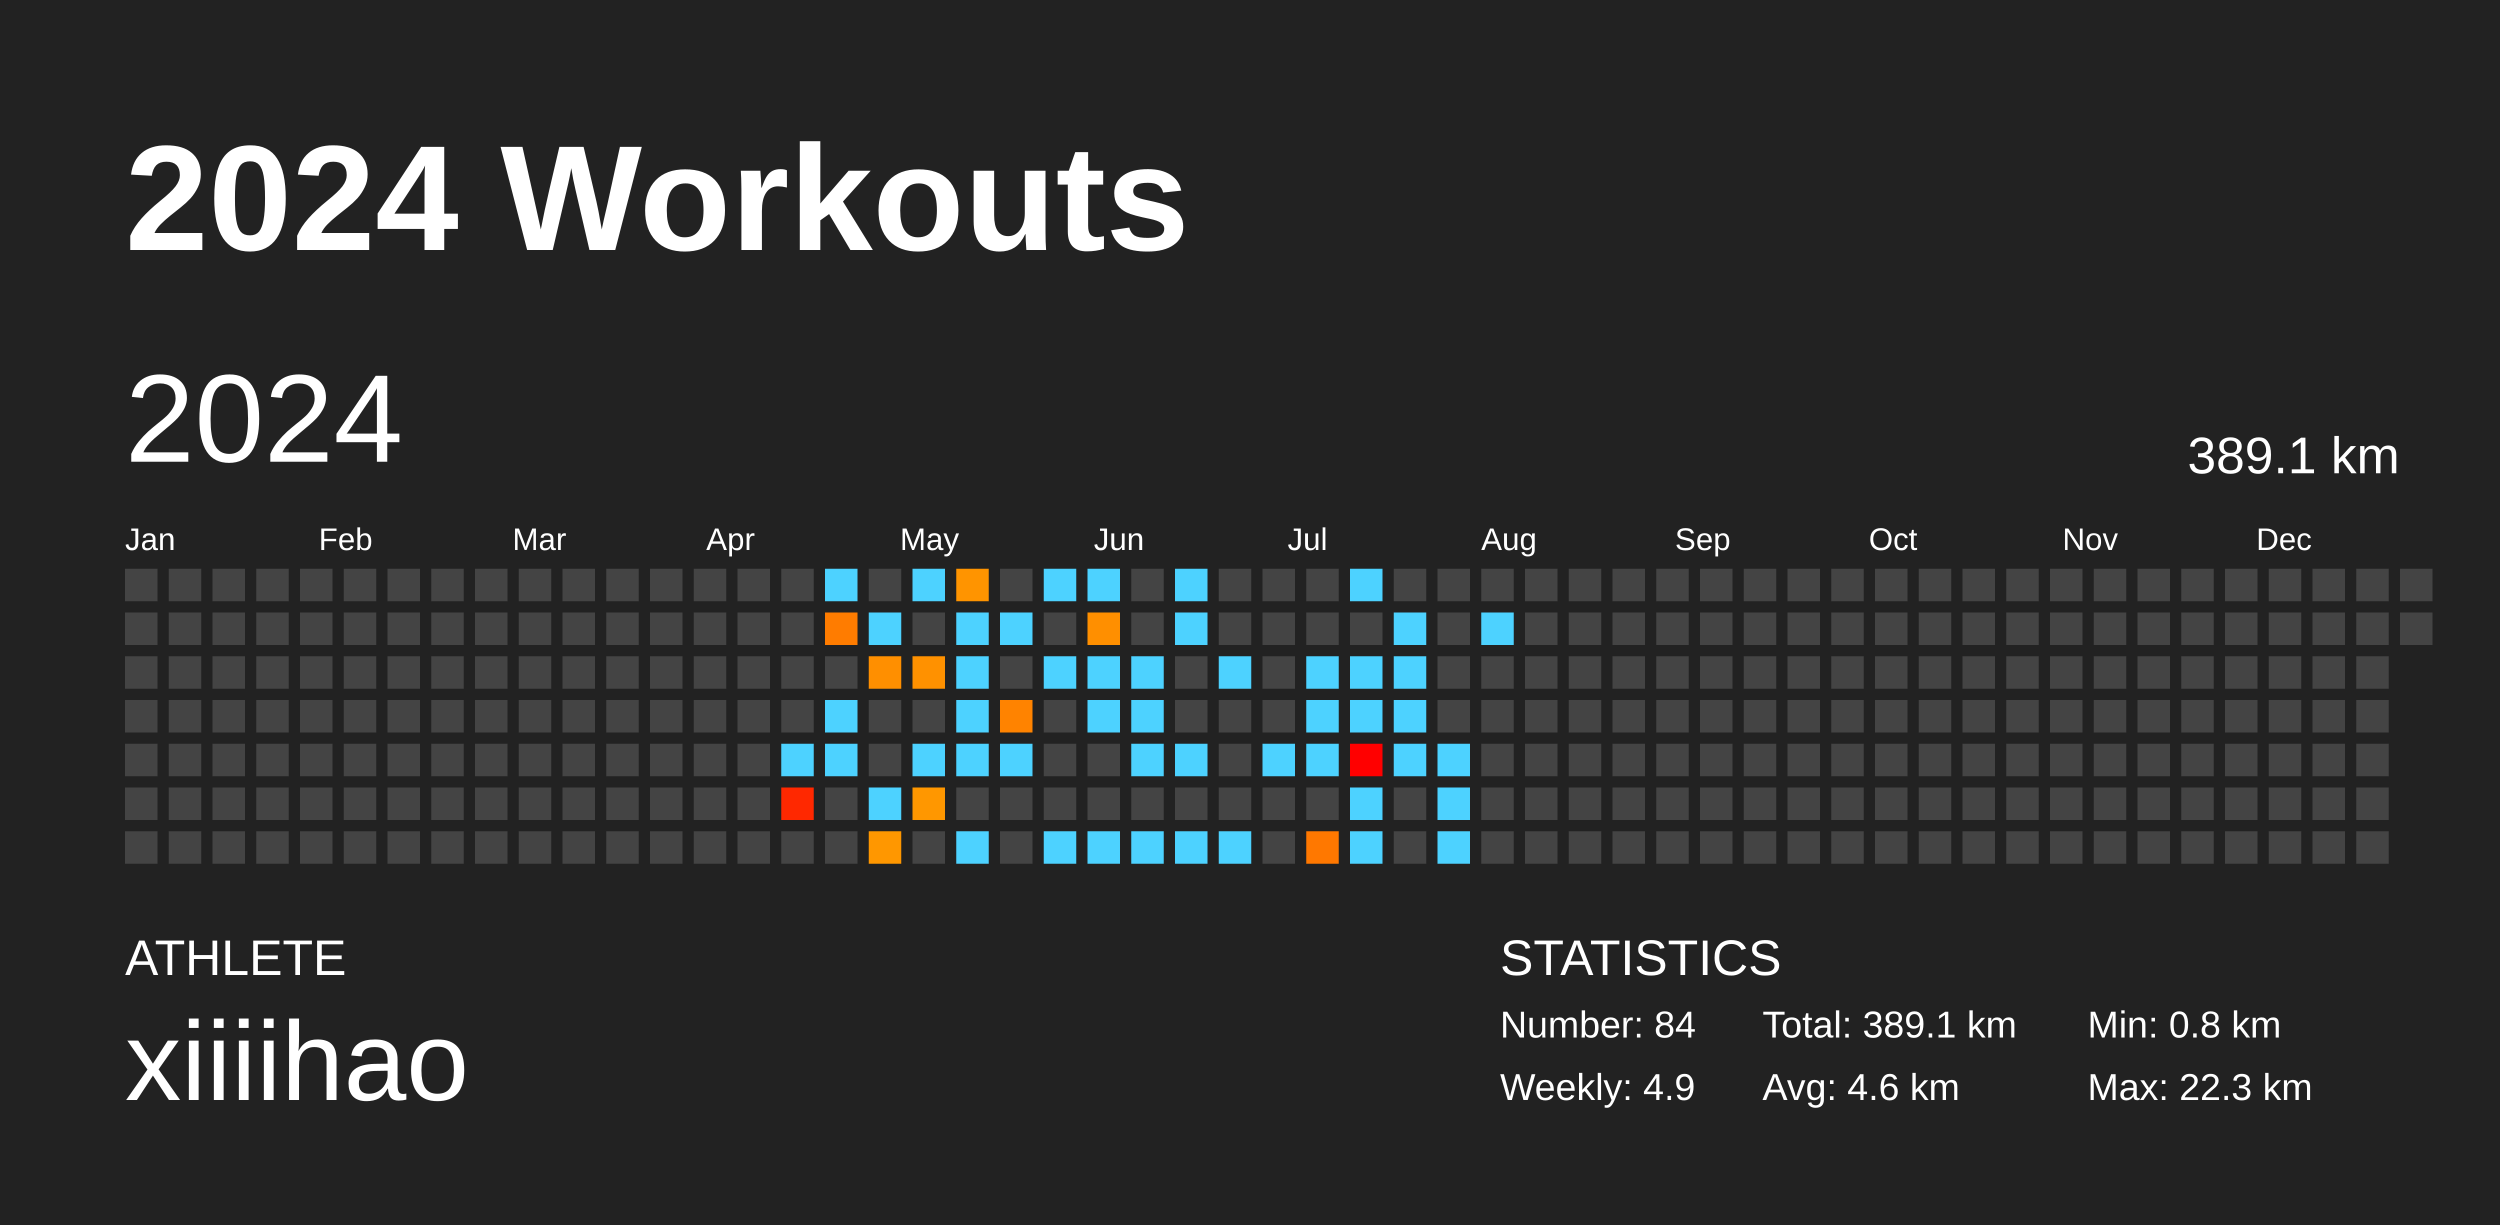
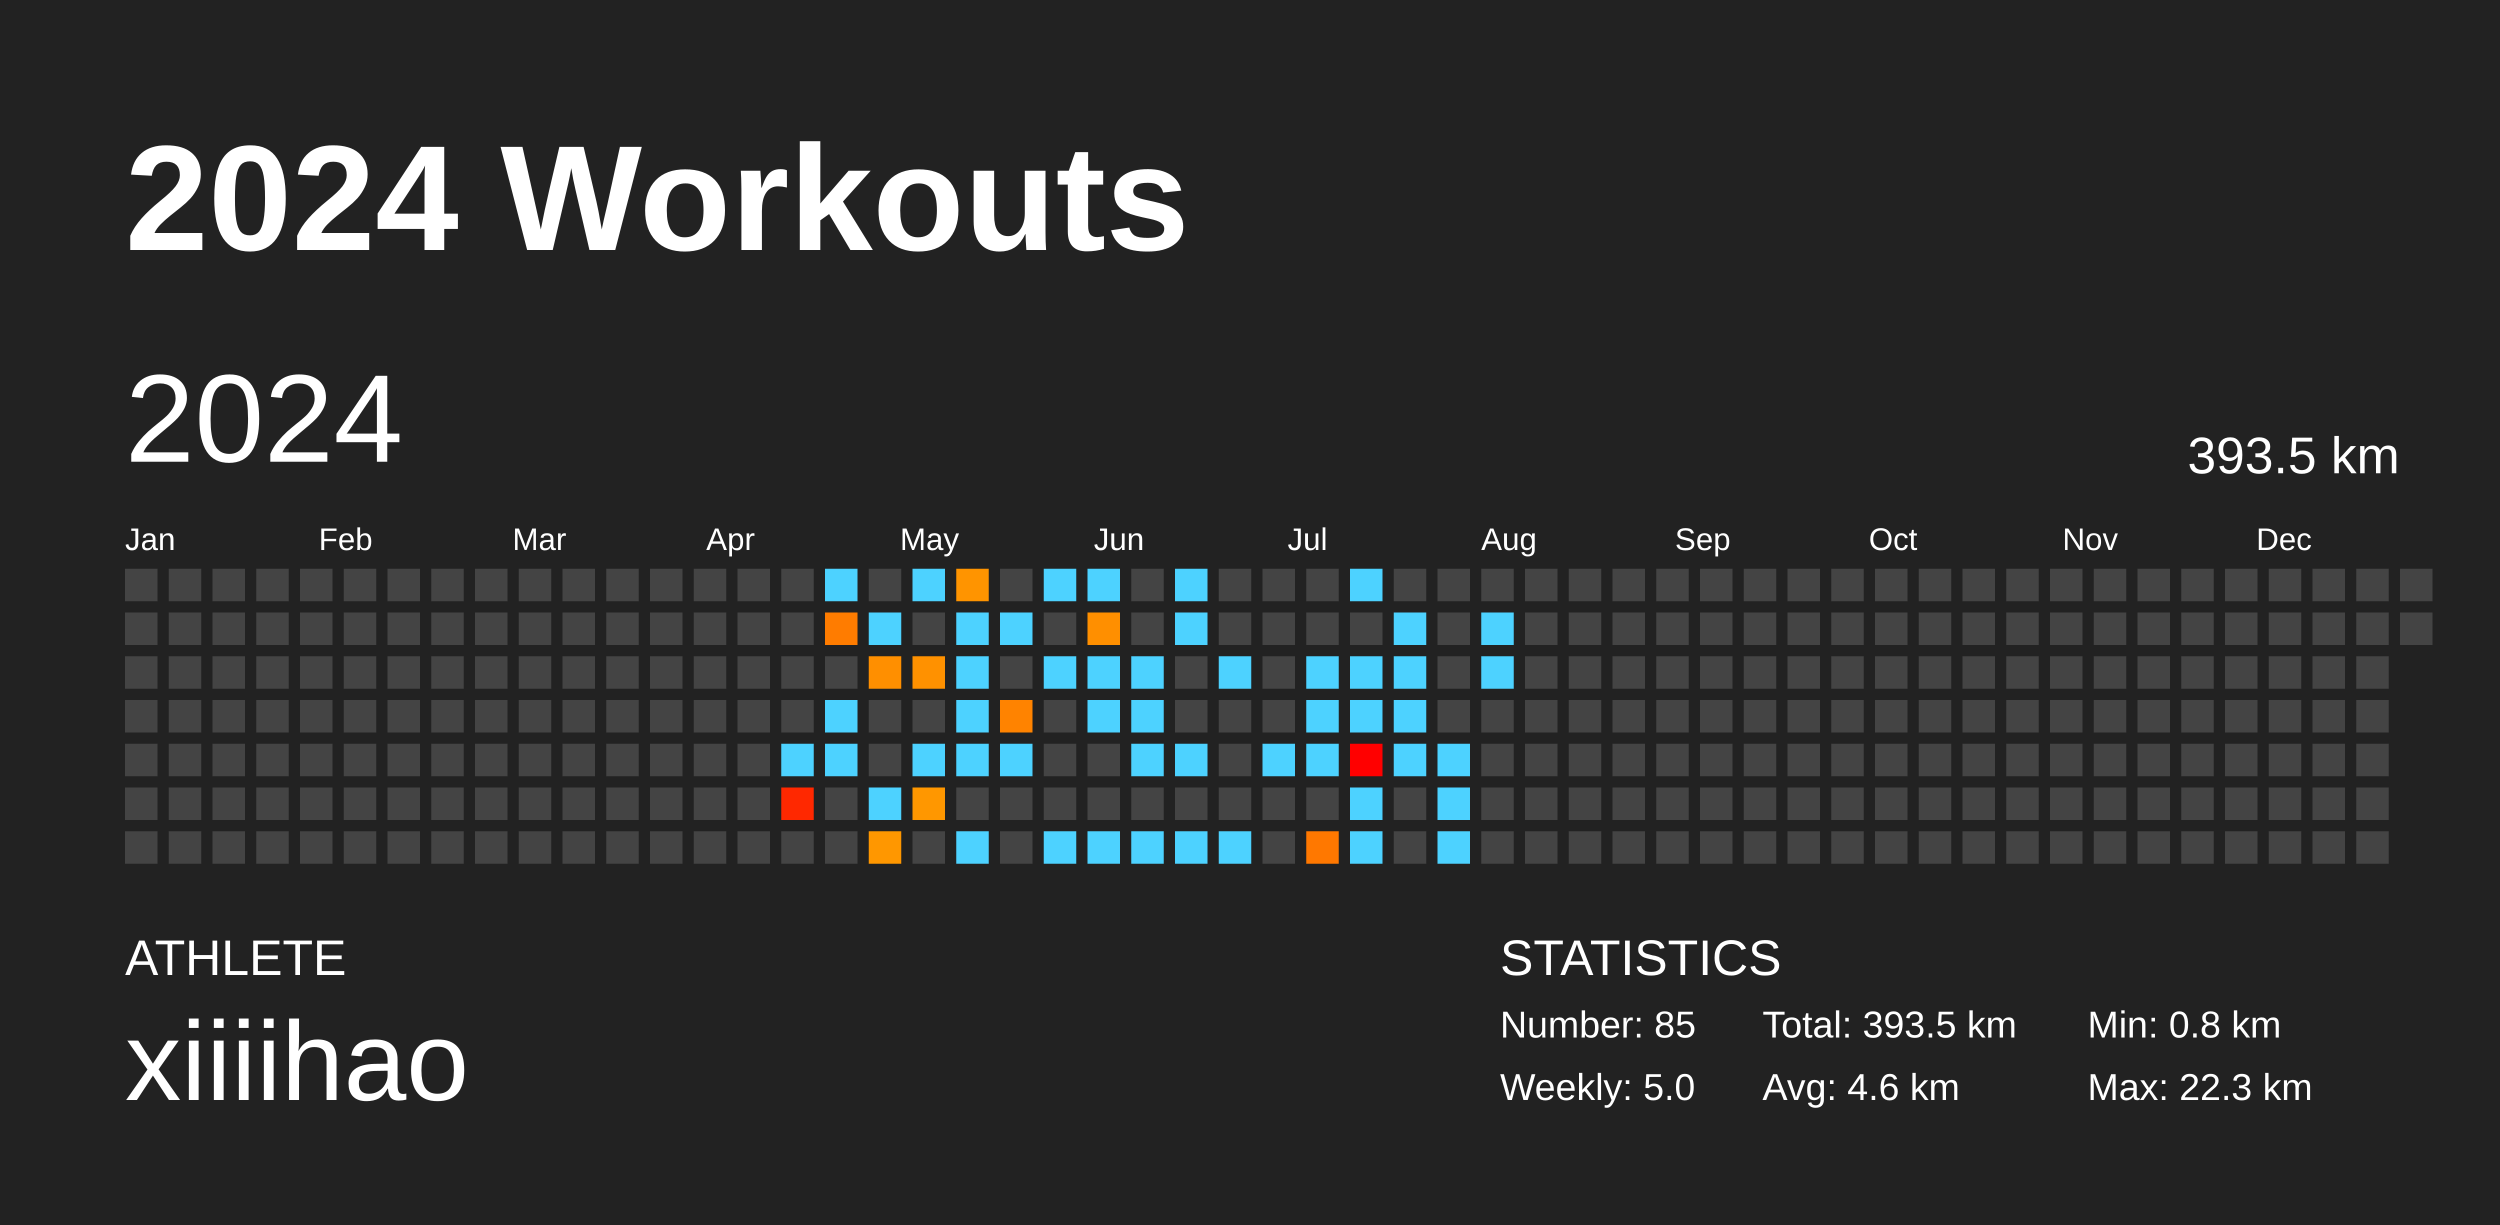
<svg xmlns="http://www.w3.org/2000/svg" baseProfile="full" height="98mm" version="1.1" viewBox="0,0,200,98" width="200mm">
  <defs />
  <rect fill="#222222" height="98" width="200" x="0" y="0" />
  <text fill="#FFFFFF" style="font-size:12px; font-family:Arial; font-weight:bold;" x="10" y="20">2024 Workouts</text>
  <text fill="#FFFFFF" style="font-size:4px; font-family:Arial" x="10" y="78">ATHLETE</text>
  <text fill="#FFFFFF" style="font-size:9px; font-family:Arial" x="10" y="88">xiiiihao</text>
  <text fill="#FFFFFF" style="font-size:4px; font-family:Arial" x="120" y="78">STATISTICS</text>
-   <text fill="#FFFFFF" style="font-size:3px; font-family:Arial" x="120" y="83">Number: 84</text>
-   <text fill="#FFFFFF" style="font-size:3px; font-family:Arial" x="120" y="88">Weekly: 4.9</text>
-   <text fill="#FFFFFF" style="font-size:3px; font-family:Arial" x="141" y="83">Total: 389.1 km</text>
+   <text fill="#FFFFFF" style="font-size:3px; font-family:Arial" x="120" y="83">Number: 85</text>
+   <text fill="#FFFFFF" style="font-size:3px; font-family:Arial" x="120" y="88">Weekly: 5.0</text>
+   <text fill="#FFFFFF" style="font-size:3px; font-family:Arial" x="141" y="83">Total: 393.5 km</text>
  <text fill="#FFFFFF" style="font-size:3px; font-family:Arial" x="141" y="88">Avg: 4.6 km</text>
  <text fill="#FFFFFF" style="font-size:3px; font-family:Arial" x="167" y="83">Min: 0.8 km</text>
  <text fill="#FFFFFF" style="font-size:3px; font-family:Arial" x="167" y="88">Max: 22.3 km</text>
  <text dominant-baseline="hanging" fill="#FFFFFF" style="font-size:10.0px; font-family:Arial;" x="10" y="30">2024</text>
-   <text dominant-baseline="hanging" fill="#FFFFFF" style="font-size:4.125px; font-family:Arial;" x="175" y="35">389.1 km</text>
+   <text dominant-baseline="hanging" fill="#FFFFFF" style="font-size:4.125px; font-family:Arial;" x="175" y="35">393.5 km</text>
  <text fill="#FFFFFF" style="font-size:2.5px; font-family:Arial" x="10.0" y="44">Jan</text>
  <text fill="#FFFFFF" style="font-size:2.5px; font-family:Arial" x="25.5" y="44">Feb</text>
  <text fill="#FFFFFF" style="font-size:2.5px; font-family:Arial" x="41.0" y="44">Mar</text>
  <text fill="#FFFFFF" style="font-size:2.5px; font-family:Arial" x="56.5" y="44">Apr</text>
  <text fill="#FFFFFF" style="font-size:2.5px; font-family:Arial" x="72.0" y="44">May</text>
  <text fill="#FFFFFF" style="font-size:2.5px; font-family:Arial" x="87.5" y="44">Jun</text>
  <text fill="#FFFFFF" style="font-size:2.5px; font-family:Arial" x="103.0" y="44">Jul</text>
  <text fill="#FFFFFF" style="font-size:2.5px; font-family:Arial" x="118.5" y="44">Aug</text>
  <text fill="#FFFFFF" style="font-size:2.5px; font-family:Arial" x="134.0" y="44">Sep</text>
  <text fill="#FFFFFF" style="font-size:2.5px; font-family:Arial" x="149.5" y="44">Oct</text>
  <text fill="#FFFFFF" style="font-size:2.5px; font-family:Arial" x="165.0" y="44">Nov</text>
  <text fill="#FFFFFF" style="font-size:2.5px; font-family:Arial" x="180.5" y="44">Dec</text>
  <rect fill="#444444" height="2.6" width="2.6" x="10.0" y="45.5" />
  <rect fill="#444444" height="2.6" width="2.6" x="10.0" y="49.0" />
  <rect fill="#444444" height="2.6" width="2.6" x="10.0" y="52.5" />
  <rect fill="#444444" height="2.6" width="2.6" x="10.0" y="56.0" />
  <rect fill="#444444" height="2.6" width="2.6" x="10.0" y="59.5" />
  <rect fill="#444444" height="2.6" width="2.6" x="10.0" y="63.0" />
  <rect fill="#444444" height="2.6" width="2.6" x="10.0" y="66.5" />
  <rect fill="#444444" height="2.6" width="2.6" x="13.5" y="45.5" />
  <rect fill="#444444" height="2.6" width="2.6" x="13.5" y="49.0" />
  <rect fill="#444444" height="2.6" width="2.6" x="13.5" y="52.5" />
  <rect fill="#444444" height="2.6" width="2.6" x="13.5" y="56.0" />
  <rect fill="#444444" height="2.6" width="2.6" x="13.5" y="59.5" />
  <rect fill="#444444" height="2.6" width="2.6" x="13.5" y="63.0" />
  <rect fill="#444444" height="2.6" width="2.6" x="13.5" y="66.5" />
  <rect fill="#444444" height="2.6" width="2.6" x="17.0" y="45.5" />
  <rect fill="#444444" height="2.6" width="2.6" x="17.0" y="49.0" />
  <rect fill="#444444" height="2.6" width="2.6" x="17.0" y="52.5" />
  <rect fill="#444444" height="2.6" width="2.6" x="17.0" y="56.0" />
  <rect fill="#444444" height="2.6" width="2.6" x="17.0" y="59.5" />
  <rect fill="#444444" height="2.6" width="2.6" x="17.0" y="63.0" />
  <rect fill="#444444" height="2.6" width="2.6" x="17.0" y="66.5" />
  <rect fill="#444444" height="2.6" width="2.6" x="20.5" y="45.5" />
  <rect fill="#444444" height="2.6" width="2.6" x="20.5" y="49.0" />
  <rect fill="#444444" height="2.6" width="2.6" x="20.5" y="52.5" />
  <rect fill="#444444" height="2.6" width="2.6" x="20.5" y="56.0" />
  <rect fill="#444444" height="2.6" width="2.6" x="20.5" y="59.5" />
  <rect fill="#444444" height="2.6" width="2.6" x="20.5" y="63.0" />
  <rect fill="#444444" height="2.6" width="2.6" x="20.5" y="66.5" />
  <rect fill="#444444" height="2.6" width="2.6" x="24.0" y="45.5" />
  <rect fill="#444444" height="2.6" width="2.6" x="24.0" y="49.0" />
  <rect fill="#444444" height="2.6" width="2.6" x="24.0" y="52.5" />
  <rect fill="#444444" height="2.6" width="2.6" x="24.0" y="56.0" />
  <rect fill="#444444" height="2.6" width="2.6" x="24.0" y="59.5" />
  <rect fill="#444444" height="2.6" width="2.6" x="24.0" y="63.0" />
  <rect fill="#444444" height="2.6" width="2.6" x="24.0" y="66.5" />
  <rect fill="#444444" height="2.6" width="2.6" x="27.5" y="45.5" />
  <rect fill="#444444" height="2.6" width="2.6" x="27.5" y="49.0" />
  <rect fill="#444444" height="2.6" width="2.6" x="27.5" y="52.5" />
  <rect fill="#444444" height="2.6" width="2.6" x="27.5" y="56.0" />
  <rect fill="#444444" height="2.6" width="2.6" x="27.5" y="59.5" />
  <rect fill="#444444" height="2.6" width="2.6" x="27.5" y="63.0" />
  <rect fill="#444444" height="2.6" width="2.6" x="27.5" y="66.5" />
  <rect fill="#444444" height="2.6" width="2.6" x="31.0" y="45.5" />
  <rect fill="#444444" height="2.6" width="2.6" x="31.0" y="49.0" />
  <rect fill="#444444" height="2.6" width="2.6" x="31.0" y="52.5" />
  <rect fill="#444444" height="2.6" width="2.6" x="31.0" y="56.0" />
  <rect fill="#444444" height="2.6" width="2.6" x="31.0" y="59.5" />
  <rect fill="#444444" height="2.6" width="2.6" x="31.0" y="63.0" />
  <rect fill="#444444" height="2.6" width="2.6" x="31.0" y="66.5" />
  <rect fill="#444444" height="2.6" width="2.6" x="34.5" y="45.5" />
  <rect fill="#444444" height="2.6" width="2.6" x="34.5" y="49.0" />
  <rect fill="#444444" height="2.6" width="2.6" x="34.5" y="52.5" />
  <rect fill="#444444" height="2.6" width="2.6" x="34.5" y="56.0" />
  <rect fill="#444444" height="2.6" width="2.6" x="34.5" y="59.5" />
  <rect fill="#444444" height="2.6" width="2.6" x="34.5" y="63.0" />
  <rect fill="#444444" height="2.6" width="2.6" x="34.5" y="66.5" />
  <rect fill="#444444" height="2.6" width="2.6" x="38.0" y="45.5" />
  <rect fill="#444444" height="2.6" width="2.6" x="38.0" y="49.0" />
  <rect fill="#444444" height="2.6" width="2.6" x="38.0" y="52.5" />
  <rect fill="#444444" height="2.6" width="2.6" x="38.0" y="56.0" />
  <rect fill="#444444" height="2.6" width="2.6" x="38.0" y="59.5" />
  <rect fill="#444444" height="2.6" width="2.6" x="38.0" y="63.0" />
  <rect fill="#444444" height="2.6" width="2.6" x="38.0" y="66.5" />
  <rect fill="#444444" height="2.6" width="2.6" x="41.5" y="45.5" />
  <rect fill="#444444" height="2.6" width="2.6" x="41.5" y="49.0" />
  <rect fill="#444444" height="2.6" width="2.6" x="41.5" y="52.5" />
  <rect fill="#444444" height="2.6" width="2.6" x="41.5" y="56.0" />
  <rect fill="#444444" height="2.6" width="2.6" x="41.5" y="59.5" />
  <rect fill="#444444" height="2.6" width="2.6" x="41.5" y="63.0" />
  <rect fill="#444444" height="2.6" width="2.6" x="41.5" y="66.5" />
  <rect fill="#444444" height="2.6" width="2.6" x="45.0" y="45.5" />
  <rect fill="#444444" height="2.6" width="2.6" x="45.0" y="49.0" />
  <rect fill="#444444" height="2.6" width="2.6" x="45.0" y="52.5" />
  <rect fill="#444444" height="2.6" width="2.6" x="45.0" y="56.0" />
  <rect fill="#444444" height="2.6" width="2.6" x="45.0" y="59.5" />
  <rect fill="#444444" height="2.6" width="2.6" x="45.0" y="63.0" />
  <rect fill="#444444" height="2.6" width="2.6" x="45.0" y="66.5" />
  <rect fill="#444444" height="2.6" width="2.6" x="48.5" y="45.5" />
  <rect fill="#444444" height="2.6" width="2.6" x="48.5" y="49.0" />
  <rect fill="#444444" height="2.6" width="2.6" x="48.5" y="52.5" />
  <rect fill="#444444" height="2.6" width="2.6" x="48.5" y="56.0" />
  <rect fill="#444444" height="2.6" width="2.6" x="48.5" y="59.5" />
  <rect fill="#444444" height="2.6" width="2.6" x="48.5" y="63.0" />
  <rect fill="#444444" height="2.6" width="2.6" x="48.5" y="66.5" />
  <rect fill="#444444" height="2.6" width="2.6" x="52.0" y="45.5" />
  <rect fill="#444444" height="2.6" width="2.6" x="52.0" y="49.0" />
  <rect fill="#444444" height="2.6" width="2.6" x="52.0" y="52.5" />
  <rect fill="#444444" height="2.6" width="2.6" x="52.0" y="56.0" />
  <rect fill="#444444" height="2.6" width="2.6" x="52.0" y="59.5" />
  <rect fill="#444444" height="2.6" width="2.6" x="52.0" y="63.0" />
  <rect fill="#444444" height="2.6" width="2.6" x="52.0" y="66.5" />
  <rect fill="#444444" height="2.6" width="2.6" x="55.5" y="45.5" />
  <rect fill="#444444" height="2.6" width="2.6" x="55.5" y="49.0" />
  <rect fill="#444444" height="2.6" width="2.6" x="55.5" y="52.5" />
  <rect fill="#444444" height="2.6" width="2.6" x="55.5" y="56.0" />
  <rect fill="#444444" height="2.6" width="2.6" x="55.5" y="59.5" />
  <rect fill="#444444" height="2.6" width="2.6" x="55.5" y="63.0" />
  <rect fill="#444444" height="2.6" width="2.6" x="55.5" y="66.5" />
  <rect fill="#444444" height="2.6" width="2.6" x="59.0" y="45.5" />
  <rect fill="#444444" height="2.6" width="2.6" x="59.0" y="49.0" />
  <rect fill="#444444" height="2.6" width="2.6" x="59.0" y="52.5" />
  <rect fill="#444444" height="2.6" width="2.6" x="59.0" y="56.0" />
  <rect fill="#444444" height="2.6" width="2.6" x="59.0" y="59.5" />
  <rect fill="#444444" height="2.6" width="2.6" x="59.0" y="63.0" />
  <rect fill="#444444" height="2.6" width="2.6" x="59.0" y="66.5" />
  <rect fill="#444444" height="2.6" width="2.6" x="62.5" y="45.5" />
  <rect fill="#444444" height="2.6" width="2.6" x="62.5" y="49.0" />
  <rect fill="#444444" height="2.6" width="2.6" x="62.5" y="52.5" />
  <rect fill="#444444" height="2.6" width="2.6" x="62.5" y="56.0" />
  <rect fill="#4dd2ff" height="2.6" width="2.6" x="62.5" y="59.5" />
  <rect fill="#ff2800" height="2.6" width="2.6" x="62.5" y="63.0" />
  <rect fill="#444444" height="2.6" width="2.6" x="62.5" y="66.5" />
  <rect fill="#4dd2ff" height="2.6" width="2.6" x="66.0" y="45.5" />
  <rect fill="#ff7c00" height="2.6" width="2.6" x="66.0" y="49.0" />
  <rect fill="#444444" height="2.6" width="2.6" x="66.0" y="52.5" />
  <rect fill="#4dd2ff" height="2.6" width="2.6" x="66.0" y="56.0" />
  <rect fill="#4dd2ff" height="2.6" width="2.6" x="66.0" y="59.5" />
  <rect fill="#444444" height="2.6" width="2.6" x="66.0" y="63.0" />
  <rect fill="#444444" height="2.6" width="2.6" x="66.0" y="66.5" />
  <rect fill="#444444" height="2.6" width="2.6" x="69.5" y="45.5" />
  <rect fill="#4dd2ff" height="2.6" width="2.6" x="69.5" y="49.0" />
  <rect fill="#ff8f00" height="2.6" width="2.6" x="69.5" y="52.5" />
  <rect fill="#444444" height="2.6" width="2.6" x="69.5" y="56.0" />
  <rect fill="#444444" height="2.6" width="2.6" x="69.5" y="59.5" />
  <rect fill="#4dd2ff" height="2.6" width="2.6" x="69.5" y="63.0" />
  <rect fill="#ff9700" height="2.6" width="2.6" x="69.5" y="66.5" />
  <rect fill="#4dd2ff" height="2.6" width="2.6" x="73.0" y="45.5" />
  <rect fill="#444444" height="2.6" width="2.6" x="73.0" y="49.0" />
  <rect fill="#ff9100" height="2.6" width="2.6" x="73.0" y="52.5" />
  <rect fill="#444444" height="2.6" width="2.6" x="73.0" y="56.0" />
  <rect fill="#4dd2ff" height="2.6" width="2.6" x="73.0" y="59.5" />
  <rect fill="#ff9700" height="2.6" width="2.6" x="73.0" y="63.0" />
  <rect fill="#444444" height="2.6" width="2.6" x="73.0" y="66.5" />
  <rect fill="#ff9400" height="2.6" width="2.6" x="76.5" y="45.5" />
  <rect fill="#4dd2ff" height="2.6" width="2.6" x="76.5" y="49.0" />
  <rect fill="#4dd2ff" height="2.6" width="2.6" x="76.5" y="52.5" />
  <rect fill="#4dd2ff" height="2.6" width="2.6" x="76.5" y="56.0" />
  <rect fill="#4dd2ff" height="2.6" width="2.6" x="76.5" y="59.5" />
  <rect fill="#444444" height="2.6" width="2.6" x="76.5" y="63.0" />
  <rect fill="#4dd2ff" height="2.6" width="2.6" x="76.5" y="66.5" />
  <rect fill="#444444" height="2.6" width="2.6" x="80.0" y="45.5" />
  <rect fill="#4dd2ff" height="2.6" width="2.6" x="80.0" y="49.0" />
  <rect fill="#444444" height="2.6" width="2.6" x="80.0" y="52.5" />
  <rect fill="#ff8300" height="2.6" width="2.6" x="80.0" y="56.0" />
  <rect fill="#4dd2ff" height="2.6" width="2.6" x="80.0" y="59.5" />
  <rect fill="#444444" height="2.6" width="2.6" x="80.0" y="63.0" />
  <rect fill="#444444" height="2.6" width="2.6" x="80.0" y="66.5" />
  <rect fill="#4dd2ff" height="2.6" width="2.6" x="83.5" y="45.5" />
  <rect fill="#444444" height="2.6" width="2.6" x="83.5" y="49.0" />
  <rect fill="#4dd2ff" height="2.6" width="2.6" x="83.5" y="52.5" />
  <rect fill="#444444" height="2.6" width="2.6" x="83.5" y="56.0" />
  <rect fill="#444444" height="2.6" width="2.6" x="83.5" y="59.5" />
  <rect fill="#444444" height="2.6" width="2.6" x="83.5" y="63.0" />
  <rect fill="#4dd2ff" height="2.6" width="2.6" x="83.5" y="66.5" />
  <rect fill="#4dd2ff" height="2.6" width="2.6" x="87.0" y="45.5" />
  <rect fill="#ff8f00" height="2.6" width="2.6" x="87.0" y="49.0" />
  <rect fill="#4dd2ff" height="2.6" width="2.6" x="87.0" y="52.5" />
  <rect fill="#4dd2ff" height="2.6" width="2.6" x="87.0" y="56.0" />
  <rect fill="#444444" height="2.6" width="2.6" x="87.0" y="59.5" />
  <rect fill="#444444" height="2.6" width="2.6" x="87.0" y="63.0" />
  <rect fill="#4dd2ff" height="2.6" width="2.6" x="87.0" y="66.5" />
  <rect fill="#444444" height="2.6" width="2.6" x="90.5" y="45.5" />
  <rect fill="#444444" height="2.6" width="2.6" x="90.5" y="49.0" />
  <rect fill="#4dd2ff" height="2.6" width="2.6" x="90.5" y="52.5" />
  <rect fill="#4dd2ff" height="2.6" width="2.6" x="90.5" y="56.0" />
  <rect fill="#4dd2ff" height="2.6" width="2.6" x="90.5" y="59.5" />
  <rect fill="#444444" height="2.6" width="2.6" x="90.5" y="63.0" />
  <rect fill="#4dd2ff" height="2.6" width="2.6" x="90.5" y="66.5" />
  <rect fill="#4dd2ff" height="2.6" width="2.6" x="94.0" y="45.5" />
  <rect fill="#4dd2ff" height="2.6" width="2.6" x="94.0" y="49.0" />
  <rect fill="#444444" height="2.6" width="2.6" x="94.0" y="52.5" />
  <rect fill="#444444" height="2.6" width="2.6" x="94.0" y="56.0" />
  <rect fill="#4dd2ff" height="2.6" width="2.6" x="94.0" y="59.5" />
  <rect fill="#444444" height="2.6" width="2.6" x="94.0" y="63.0" />
  <rect fill="#4dd2ff" height="2.6" width="2.6" x="94.0" y="66.5" />
  <rect fill="#444444" height="2.6" width="2.6" x="97.5" y="45.5" />
  <rect fill="#444444" height="2.6" width="2.6" x="97.5" y="49.0" />
  <rect fill="#4dd2ff" height="2.6" width="2.6" x="97.5" y="52.5" />
  <rect fill="#444444" height="2.6" width="2.6" x="97.5" y="56.0" />
  <rect fill="#444444" height="2.6" width="2.6" x="97.5" y="59.5" />
  <rect fill="#444444" height="2.6" width="2.6" x="97.5" y="63.0" />
  <rect fill="#4dd2ff" height="2.6" width="2.6" x="97.5" y="66.5" />
  <rect fill="#444444" height="2.6" width="2.6" x="101.0" y="45.5" />
  <rect fill="#444444" height="2.6" width="2.6" x="101.0" y="49.0" />
  <rect fill="#444444" height="2.6" width="2.6" x="101.0" y="52.5" />
  <rect fill="#444444" height="2.6" width="2.6" x="101.0" y="56.0" />
  <rect fill="#4dd2ff" height="2.6" width="2.6" x="101.0" y="59.5" />
  <rect fill="#444444" height="2.6" width="2.6" x="101.0" y="63.0" />
  <rect fill="#444444" height="2.6" width="2.6" x="101.0" y="66.5" />
  <rect fill="#444444" height="2.6" width="2.6" x="104.5" y="45.5" />
  <rect fill="#444444" height="2.6" width="2.6" x="104.5" y="49.0" />
  <rect fill="#4dd2ff" height="2.6" width="2.6" x="104.5" y="52.5" />
  <rect fill="#4dd2ff" height="2.6" width="2.6" x="104.5" y="56.0" />
  <rect fill="#4dd2ff" height="2.6" width="2.6" x="104.5" y="59.5" />
  <rect fill="#444444" height="2.6" width="2.6" x="104.5" y="63.0" />
  <rect fill="#ff7800" height="2.6" width="2.6" x="104.5" y="66.5" />
  <rect fill="#4dd2ff" height="2.6" width="2.6" x="108.0" y="45.5" />
  <rect fill="#444444" height="2.6" width="2.6" x="108.0" y="49.0" />
  <rect fill="#4dd2ff" height="2.6" width="2.6" x="108.0" y="52.5" />
  <rect fill="#4dd2ff" height="2.6" width="2.6" x="108.0" y="56.0" />
  <rect fill="red" height="2.6" width="2.6" x="108.0" y="59.5" />
  <rect fill="#4dd2ff" height="2.6" width="2.6" x="108.0" y="63.0" />
  <rect fill="#4dd2ff" height="2.6" width="2.6" x="108.0" y="66.5" />
  <rect fill="#444444" height="2.6" width="2.6" x="111.5" y="45.5" />
  <rect fill="#4dd2ff" height="2.6" width="2.6" x="111.5" y="49.0" />
  <rect fill="#4dd2ff" height="2.6" width="2.6" x="111.5" y="52.5" />
  <rect fill="#4dd2ff" height="2.6" width="2.6" x="111.5" y="56.0" />
  <rect fill="#4dd2ff" height="2.6" width="2.6" x="111.5" y="59.5" />
  <rect fill="#444444" height="2.6" width="2.6" x="111.5" y="63.0" />
  <rect fill="#444444" height="2.6" width="2.6" x="111.5" y="66.5" />
  <rect fill="#444444" height="2.6" width="2.6" x="115.0" y="45.5" />
  <rect fill="#444444" height="2.6" width="2.6" x="115.0" y="49.0" />
  <rect fill="#444444" height="2.6" width="2.6" x="115.0" y="52.5" />
  <rect fill="#444444" height="2.6" width="2.6" x="115.0" y="56.0" />
  <rect fill="#4dd2ff" height="2.6" width="2.6" x="115.0" y="59.5" />
  <rect fill="#4dd2ff" height="2.6" width="2.6" x="115.0" y="63.0" />
  <rect fill="#4dd2ff" height="2.6" width="2.6" x="115.0" y="66.5" />
  <rect fill="#444444" height="2.6" width="2.6" x="118.5" y="45.5" />
  <rect fill="#4dd2ff" height="2.6" width="2.6" x="118.5" y="49.0" />
-   <rect fill="#444444" height="2.6" width="2.6" x="118.5" y="52.5" />
+   <rect fill="#4dd2ff" height="2.6" width="2.6" x="118.5" y="52.5" />
  <rect fill="#444444" height="2.6" width="2.6" x="118.5" y="56.0" />
  <rect fill="#444444" height="2.6" width="2.6" x="118.5" y="59.5" />
  <rect fill="#444444" height="2.6" width="2.6" x="118.5" y="63.0" />
  <rect fill="#444444" height="2.6" width="2.6" x="118.5" y="66.5" />
  <rect fill="#444444" height="2.6" width="2.6" x="122.0" y="45.5" />
  <rect fill="#444444" height="2.6" width="2.6" x="122.0" y="49.0" />
  <rect fill="#444444" height="2.6" width="2.6" x="122.0" y="52.5" />
  <rect fill="#444444" height="2.6" width="2.6" x="122.0" y="56.0" />
  <rect fill="#444444" height="2.6" width="2.6" x="122.0" y="59.5" />
  <rect fill="#444444" height="2.6" width="2.6" x="122.0" y="63.0" />
  <rect fill="#444444" height="2.6" width="2.6" x="122.0" y="66.5" />
  <rect fill="#444444" height="2.6" width="2.6" x="125.5" y="45.5" />
  <rect fill="#444444" height="2.6" width="2.6" x="125.5" y="49.0" />
  <rect fill="#444444" height="2.6" width="2.6" x="125.5" y="52.5" />
  <rect fill="#444444" height="2.6" width="2.6" x="125.5" y="56.0" />
  <rect fill="#444444" height="2.6" width="2.6" x="125.5" y="59.5" />
  <rect fill="#444444" height="2.6" width="2.6" x="125.5" y="63.0" />
  <rect fill="#444444" height="2.6" width="2.6" x="125.5" y="66.5" />
  <rect fill="#444444" height="2.6" width="2.6" x="129.0" y="45.5" />
  <rect fill="#444444" height="2.6" width="2.6" x="129.0" y="49.0" />
  <rect fill="#444444" height="2.6" width="2.6" x="129.0" y="52.5" />
  <rect fill="#444444" height="2.6" width="2.6" x="129.0" y="56.0" />
  <rect fill="#444444" height="2.6" width="2.6" x="129.0" y="59.5" />
  <rect fill="#444444" height="2.6" width="2.6" x="129.0" y="63.0" />
  <rect fill="#444444" height="2.6" width="2.6" x="129.0" y="66.5" />
  <rect fill="#444444" height="2.6" width="2.6" x="132.5" y="45.5" />
  <rect fill="#444444" height="2.6" width="2.6" x="132.5" y="49.0" />
  <rect fill="#444444" height="2.6" width="2.6" x="132.5" y="52.5" />
  <rect fill="#444444" height="2.6" width="2.6" x="132.5" y="56.0" />
  <rect fill="#444444" height="2.6" width="2.6" x="132.5" y="59.5" />
  <rect fill="#444444" height="2.6" width="2.6" x="132.5" y="63.0" />
  <rect fill="#444444" height="2.6" width="2.6" x="132.5" y="66.5" />
  <rect fill="#444444" height="2.6" width="2.6" x="136.0" y="45.5" />
  <rect fill="#444444" height="2.6" width="2.6" x="136.0" y="49.0" />
  <rect fill="#444444" height="2.6" width="2.6" x="136.0" y="52.5" />
  <rect fill="#444444" height="2.6" width="2.6" x="136.0" y="56.0" />
  <rect fill="#444444" height="2.6" width="2.6" x="136.0" y="59.5" />
  <rect fill="#444444" height="2.6" width="2.6" x="136.0" y="63.0" />
  <rect fill="#444444" height="2.6" width="2.6" x="136.0" y="66.5" />
  <rect fill="#444444" height="2.6" width="2.6" x="139.5" y="45.5" />
  <rect fill="#444444" height="2.6" width="2.6" x="139.5" y="49.0" />
  <rect fill="#444444" height="2.6" width="2.6" x="139.5" y="52.5" />
  <rect fill="#444444" height="2.6" width="2.6" x="139.5" y="56.0" />
  <rect fill="#444444" height="2.6" width="2.6" x="139.5" y="59.5" />
  <rect fill="#444444" height="2.6" width="2.6" x="139.5" y="63.0" />
  <rect fill="#444444" height="2.6" width="2.6" x="139.5" y="66.5" />
  <rect fill="#444444" height="2.6" width="2.6" x="143.0" y="45.5" />
  <rect fill="#444444" height="2.6" width="2.6" x="143.0" y="49.0" />
  <rect fill="#444444" height="2.6" width="2.6" x="143.0" y="52.5" />
  <rect fill="#444444" height="2.6" width="2.6" x="143.0" y="56.0" />
  <rect fill="#444444" height="2.6" width="2.6" x="143.0" y="59.5" />
  <rect fill="#444444" height="2.6" width="2.6" x="143.0" y="63.0" />
  <rect fill="#444444" height="2.6" width="2.6" x="143.0" y="66.5" />
  <rect fill="#444444" height="2.6" width="2.6" x="146.5" y="45.5" />
  <rect fill="#444444" height="2.6" width="2.6" x="146.5" y="49.0" />
  <rect fill="#444444" height="2.6" width="2.6" x="146.5" y="52.5" />
  <rect fill="#444444" height="2.6" width="2.6" x="146.5" y="56.0" />
  <rect fill="#444444" height="2.6" width="2.6" x="146.5" y="59.5" />
  <rect fill="#444444" height="2.6" width="2.6" x="146.5" y="63.0" />
  <rect fill="#444444" height="2.6" width="2.6" x="146.5" y="66.5" />
  <rect fill="#444444" height="2.6" width="2.6" x="150.0" y="45.5" />
  <rect fill="#444444" height="2.6" width="2.6" x="150.0" y="49.0" />
  <rect fill="#444444" height="2.6" width="2.6" x="150.0" y="52.5" />
  <rect fill="#444444" height="2.6" width="2.6" x="150.0" y="56.0" />
  <rect fill="#444444" height="2.6" width="2.6" x="150.0" y="59.5" />
  <rect fill="#444444" height="2.6" width="2.6" x="150.0" y="63.0" />
  <rect fill="#444444" height="2.6" width="2.6" x="150.0" y="66.5" />
  <rect fill="#444444" height="2.6" width="2.6" x="153.5" y="45.5" />
  <rect fill="#444444" height="2.6" width="2.6" x="153.5" y="49.0" />
  <rect fill="#444444" height="2.6" width="2.6" x="153.5" y="52.5" />
  <rect fill="#444444" height="2.6" width="2.6" x="153.5" y="56.0" />
  <rect fill="#444444" height="2.6" width="2.6" x="153.5" y="59.5" />
  <rect fill="#444444" height="2.6" width="2.6" x="153.5" y="63.0" />
  <rect fill="#444444" height="2.6" width="2.6" x="153.5" y="66.5" />
  <rect fill="#444444" height="2.6" width="2.6" x="157.0" y="45.5" />
  <rect fill="#444444" height="2.6" width="2.6" x="157.0" y="49.0" />
  <rect fill="#444444" height="2.6" width="2.6" x="157.0" y="52.5" />
  <rect fill="#444444" height="2.6" width="2.6" x="157.0" y="56.0" />
  <rect fill="#444444" height="2.6" width="2.6" x="157.0" y="59.5" />
  <rect fill="#444444" height="2.6" width="2.6" x="157.0" y="63.0" />
  <rect fill="#444444" height="2.6" width="2.6" x="157.0" y="66.5" />
  <rect fill="#444444" height="2.6" width="2.6" x="160.5" y="45.5" />
  <rect fill="#444444" height="2.6" width="2.6" x="160.5" y="49.0" />
  <rect fill="#444444" height="2.6" width="2.6" x="160.5" y="52.5" />
  <rect fill="#444444" height="2.6" width="2.6" x="160.5" y="56.0" />
  <rect fill="#444444" height="2.6" width="2.6" x="160.5" y="59.5" />
  <rect fill="#444444" height="2.6" width="2.6" x="160.5" y="63.0" />
  <rect fill="#444444" height="2.6" width="2.6" x="160.5" y="66.5" />
  <rect fill="#444444" height="2.6" width="2.6" x="164.0" y="45.5" />
  <rect fill="#444444" height="2.6" width="2.6" x="164.0" y="49.0" />
  <rect fill="#444444" height="2.6" width="2.6" x="164.0" y="52.5" />
  <rect fill="#444444" height="2.6" width="2.6" x="164.0" y="56.0" />
  <rect fill="#444444" height="2.6" width="2.6" x="164.0" y="59.5" />
  <rect fill="#444444" height="2.6" width="2.6" x="164.0" y="63.0" />
  <rect fill="#444444" height="2.6" width="2.6" x="164.0" y="66.5" />
  <rect fill="#444444" height="2.6" width="2.6" x="167.5" y="45.5" />
  <rect fill="#444444" height="2.6" width="2.6" x="167.5" y="49.0" />
  <rect fill="#444444" height="2.6" width="2.6" x="167.5" y="52.5" />
  <rect fill="#444444" height="2.6" width="2.6" x="167.5" y="56.0" />
  <rect fill="#444444" height="2.6" width="2.6" x="167.5" y="59.5" />
  <rect fill="#444444" height="2.6" width="2.6" x="167.5" y="63.0" />
  <rect fill="#444444" height="2.6" width="2.6" x="167.5" y="66.5" />
  <rect fill="#444444" height="2.6" width="2.6" x="171.0" y="45.5" />
  <rect fill="#444444" height="2.6" width="2.6" x="171.0" y="49.0" />
  <rect fill="#444444" height="2.6" width="2.6" x="171.0" y="52.5" />
  <rect fill="#444444" height="2.6" width="2.6" x="171.0" y="56.0" />
  <rect fill="#444444" height="2.6" width="2.6" x="171.0" y="59.5" />
  <rect fill="#444444" height="2.6" width="2.6" x="171.0" y="63.0" />
  <rect fill="#444444" height="2.6" width="2.6" x="171.0" y="66.5" />
  <rect fill="#444444" height="2.6" width="2.6" x="174.5" y="45.5" />
  <rect fill="#444444" height="2.6" width="2.6" x="174.5" y="49.0" />
  <rect fill="#444444" height="2.6" width="2.6" x="174.5" y="52.5" />
  <rect fill="#444444" height="2.6" width="2.6" x="174.5" y="56.0" />
  <rect fill="#444444" height="2.6" width="2.6" x="174.5" y="59.5" />
  <rect fill="#444444" height="2.6" width="2.6" x="174.5" y="63.0" />
  <rect fill="#444444" height="2.6" width="2.6" x="174.5" y="66.5" />
  <rect fill="#444444" height="2.6" width="2.6" x="178.0" y="45.5" />
  <rect fill="#444444" height="2.6" width="2.6" x="178.0" y="49.0" />
  <rect fill="#444444" height="2.6" width="2.6" x="178.0" y="52.5" />
  <rect fill="#444444" height="2.6" width="2.6" x="178.0" y="56.0" />
  <rect fill="#444444" height="2.6" width="2.6" x="178.0" y="59.5" />
  <rect fill="#444444" height="2.6" width="2.6" x="178.0" y="63.0" />
  <rect fill="#444444" height="2.6" width="2.6" x="178.0" y="66.5" />
  <rect fill="#444444" height="2.6" width="2.6" x="181.5" y="45.5" />
  <rect fill="#444444" height="2.6" width="2.6" x="181.5" y="49.0" />
  <rect fill="#444444" height="2.6" width="2.6" x="181.5" y="52.5" />
  <rect fill="#444444" height="2.6" width="2.6" x="181.5" y="56.0" />
  <rect fill="#444444" height="2.6" width="2.6" x="181.5" y="59.5" />
  <rect fill="#444444" height="2.6" width="2.6" x="181.5" y="63.0" />
  <rect fill="#444444" height="2.6" width="2.6" x="181.5" y="66.5" />
  <rect fill="#444444" height="2.6" width="2.6" x="185.0" y="45.5" />
  <rect fill="#444444" height="2.6" width="2.6" x="185.0" y="49.0" />
  <rect fill="#444444" height="2.6" width="2.6" x="185.0" y="52.5" />
  <rect fill="#444444" height="2.6" width="2.6" x="185.0" y="56.0" />
  <rect fill="#444444" height="2.6" width="2.6" x="185.0" y="59.5" />
  <rect fill="#444444" height="2.6" width="2.6" x="185.0" y="63.0" />
  <rect fill="#444444" height="2.6" width="2.6" x="185.0" y="66.5" />
  <rect fill="#444444" height="2.6" width="2.6" x="188.5" y="45.5" />
  <rect fill="#444444" height="2.6" width="2.6" x="188.5" y="49.0" />
  <rect fill="#444444" height="2.6" width="2.6" x="188.5" y="52.5" />
  <rect fill="#444444" height="2.6" width="2.6" x="188.5" y="56.0" />
  <rect fill="#444444" height="2.6" width="2.6" x="188.5" y="59.5" />
  <rect fill="#444444" height="2.6" width="2.6" x="188.5" y="63.0" />
  <rect fill="#444444" height="2.6" width="2.6" x="188.5" y="66.5" />
  <rect fill="#444444" height="2.6" width="2.6" x="192.0" y="45.5" />
  <rect fill="#444444" height="2.6" width="2.6" x="192.0" y="49.0" />
</svg>
